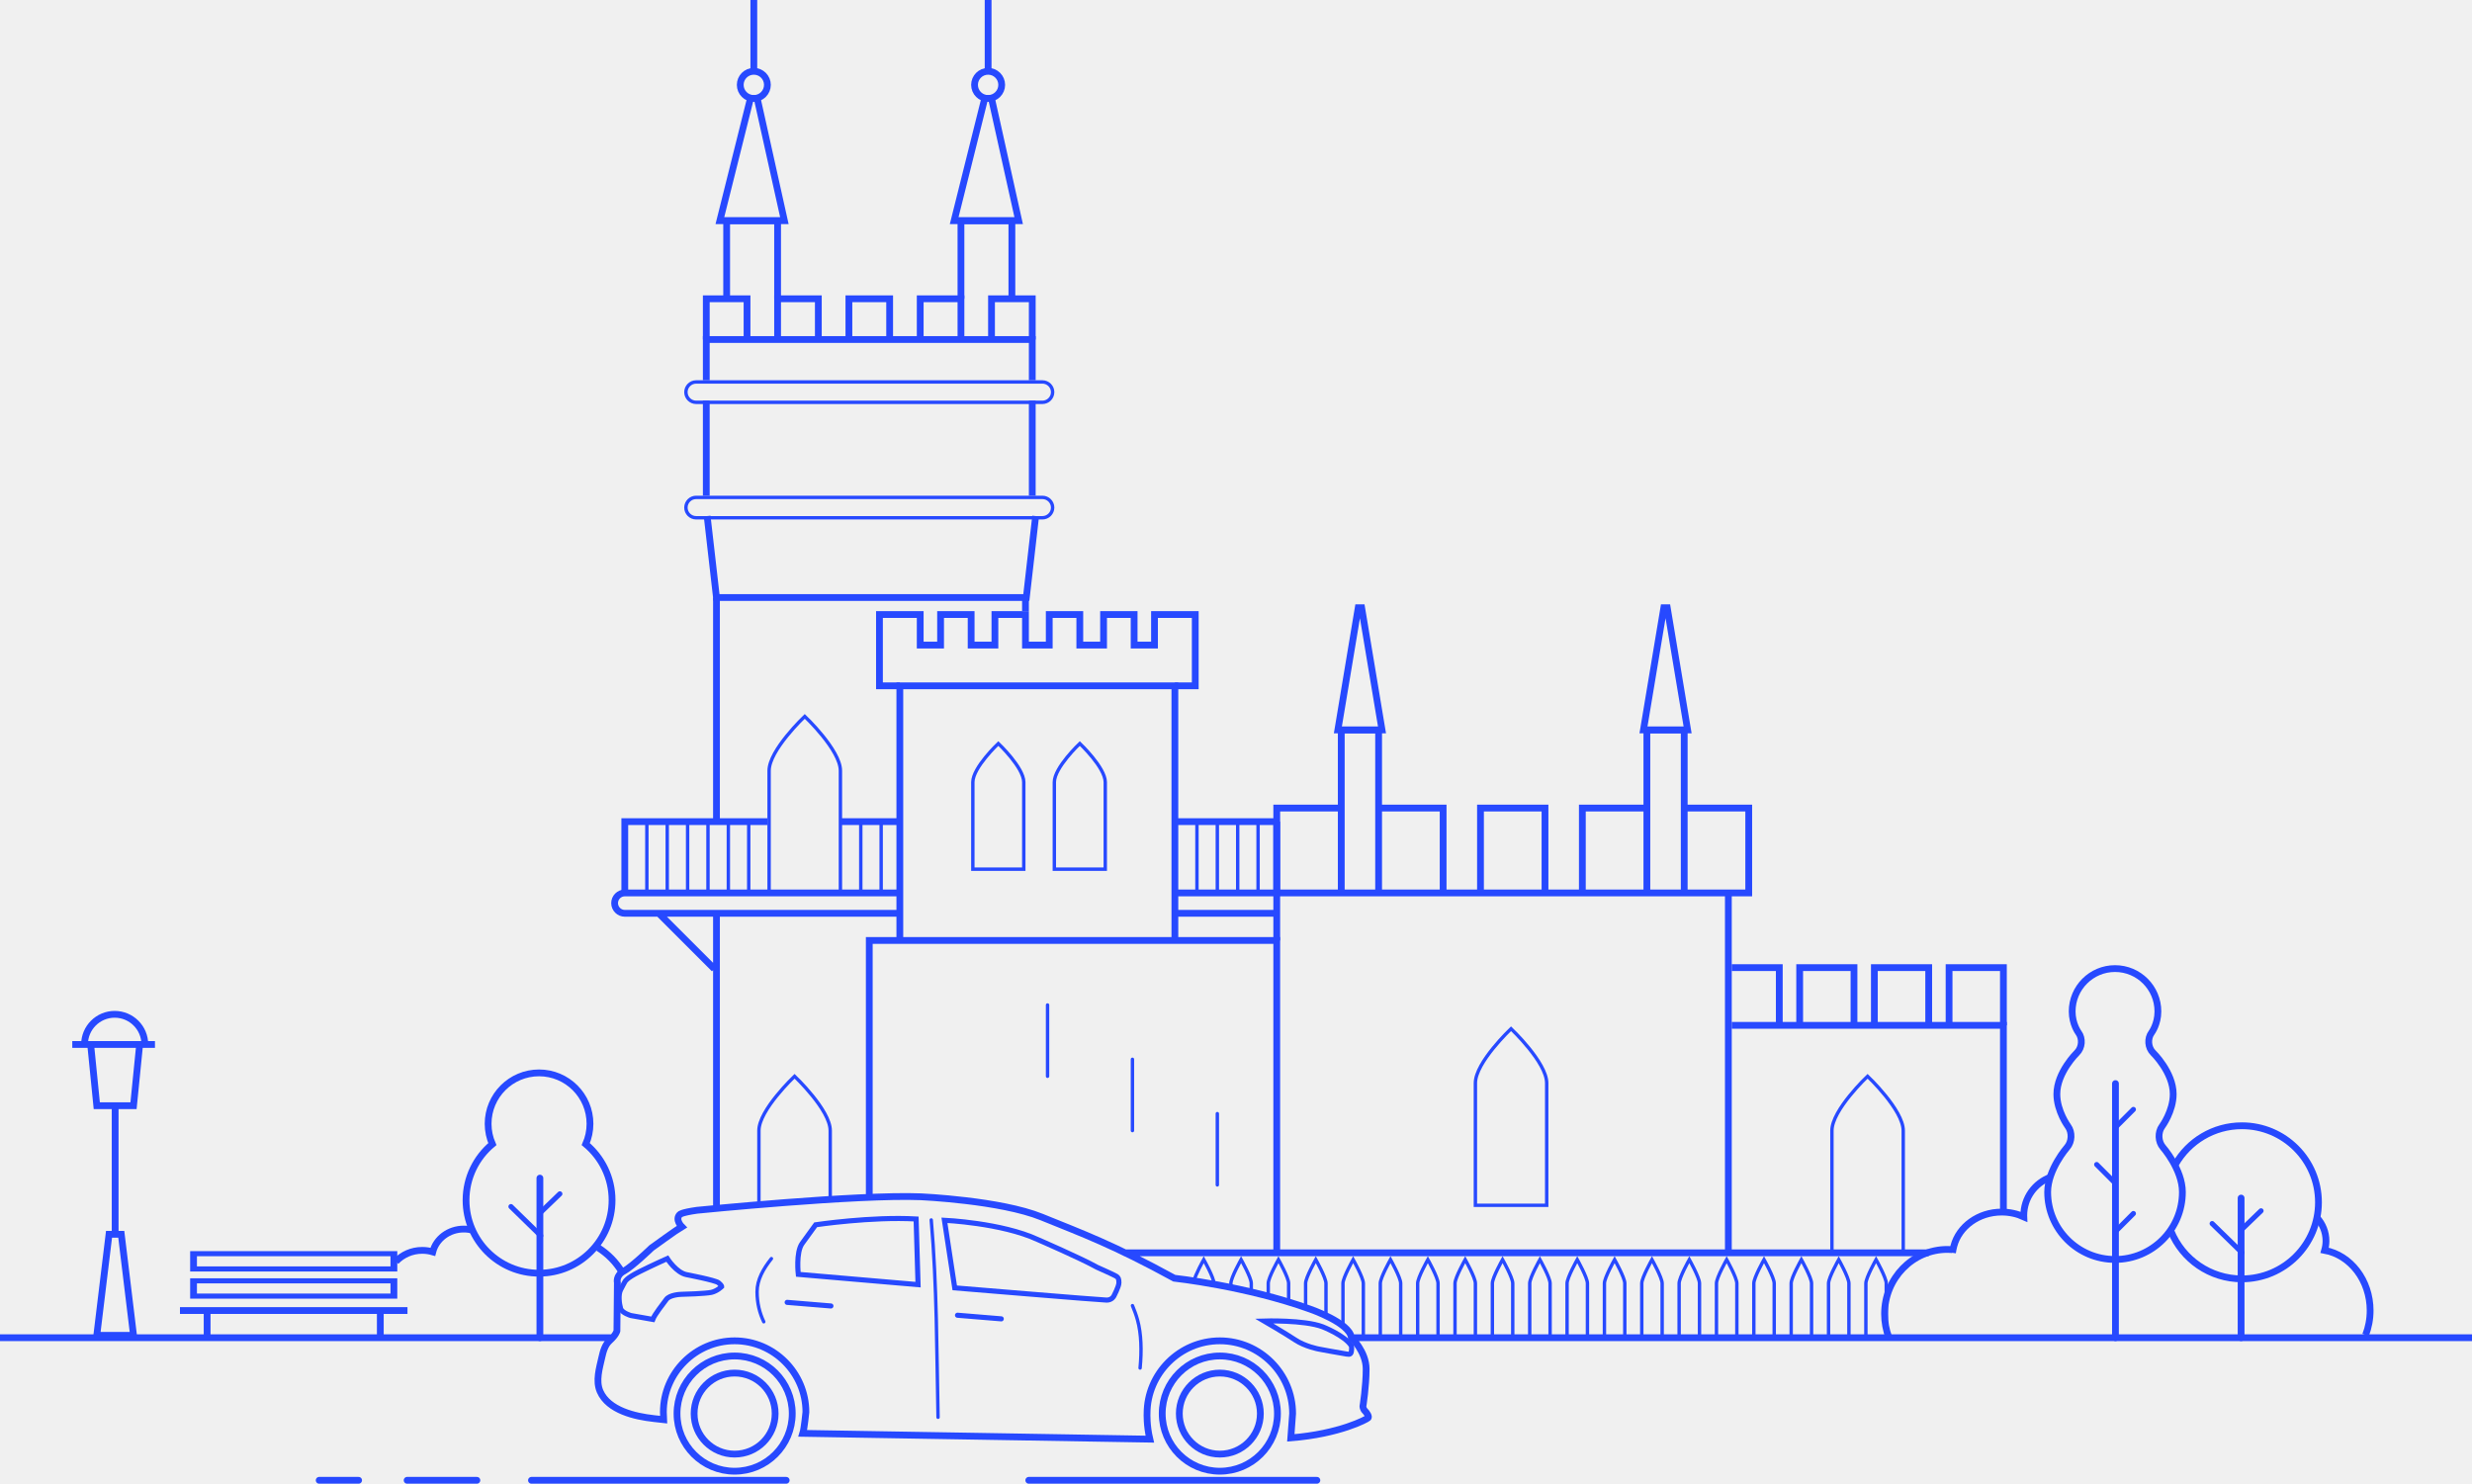
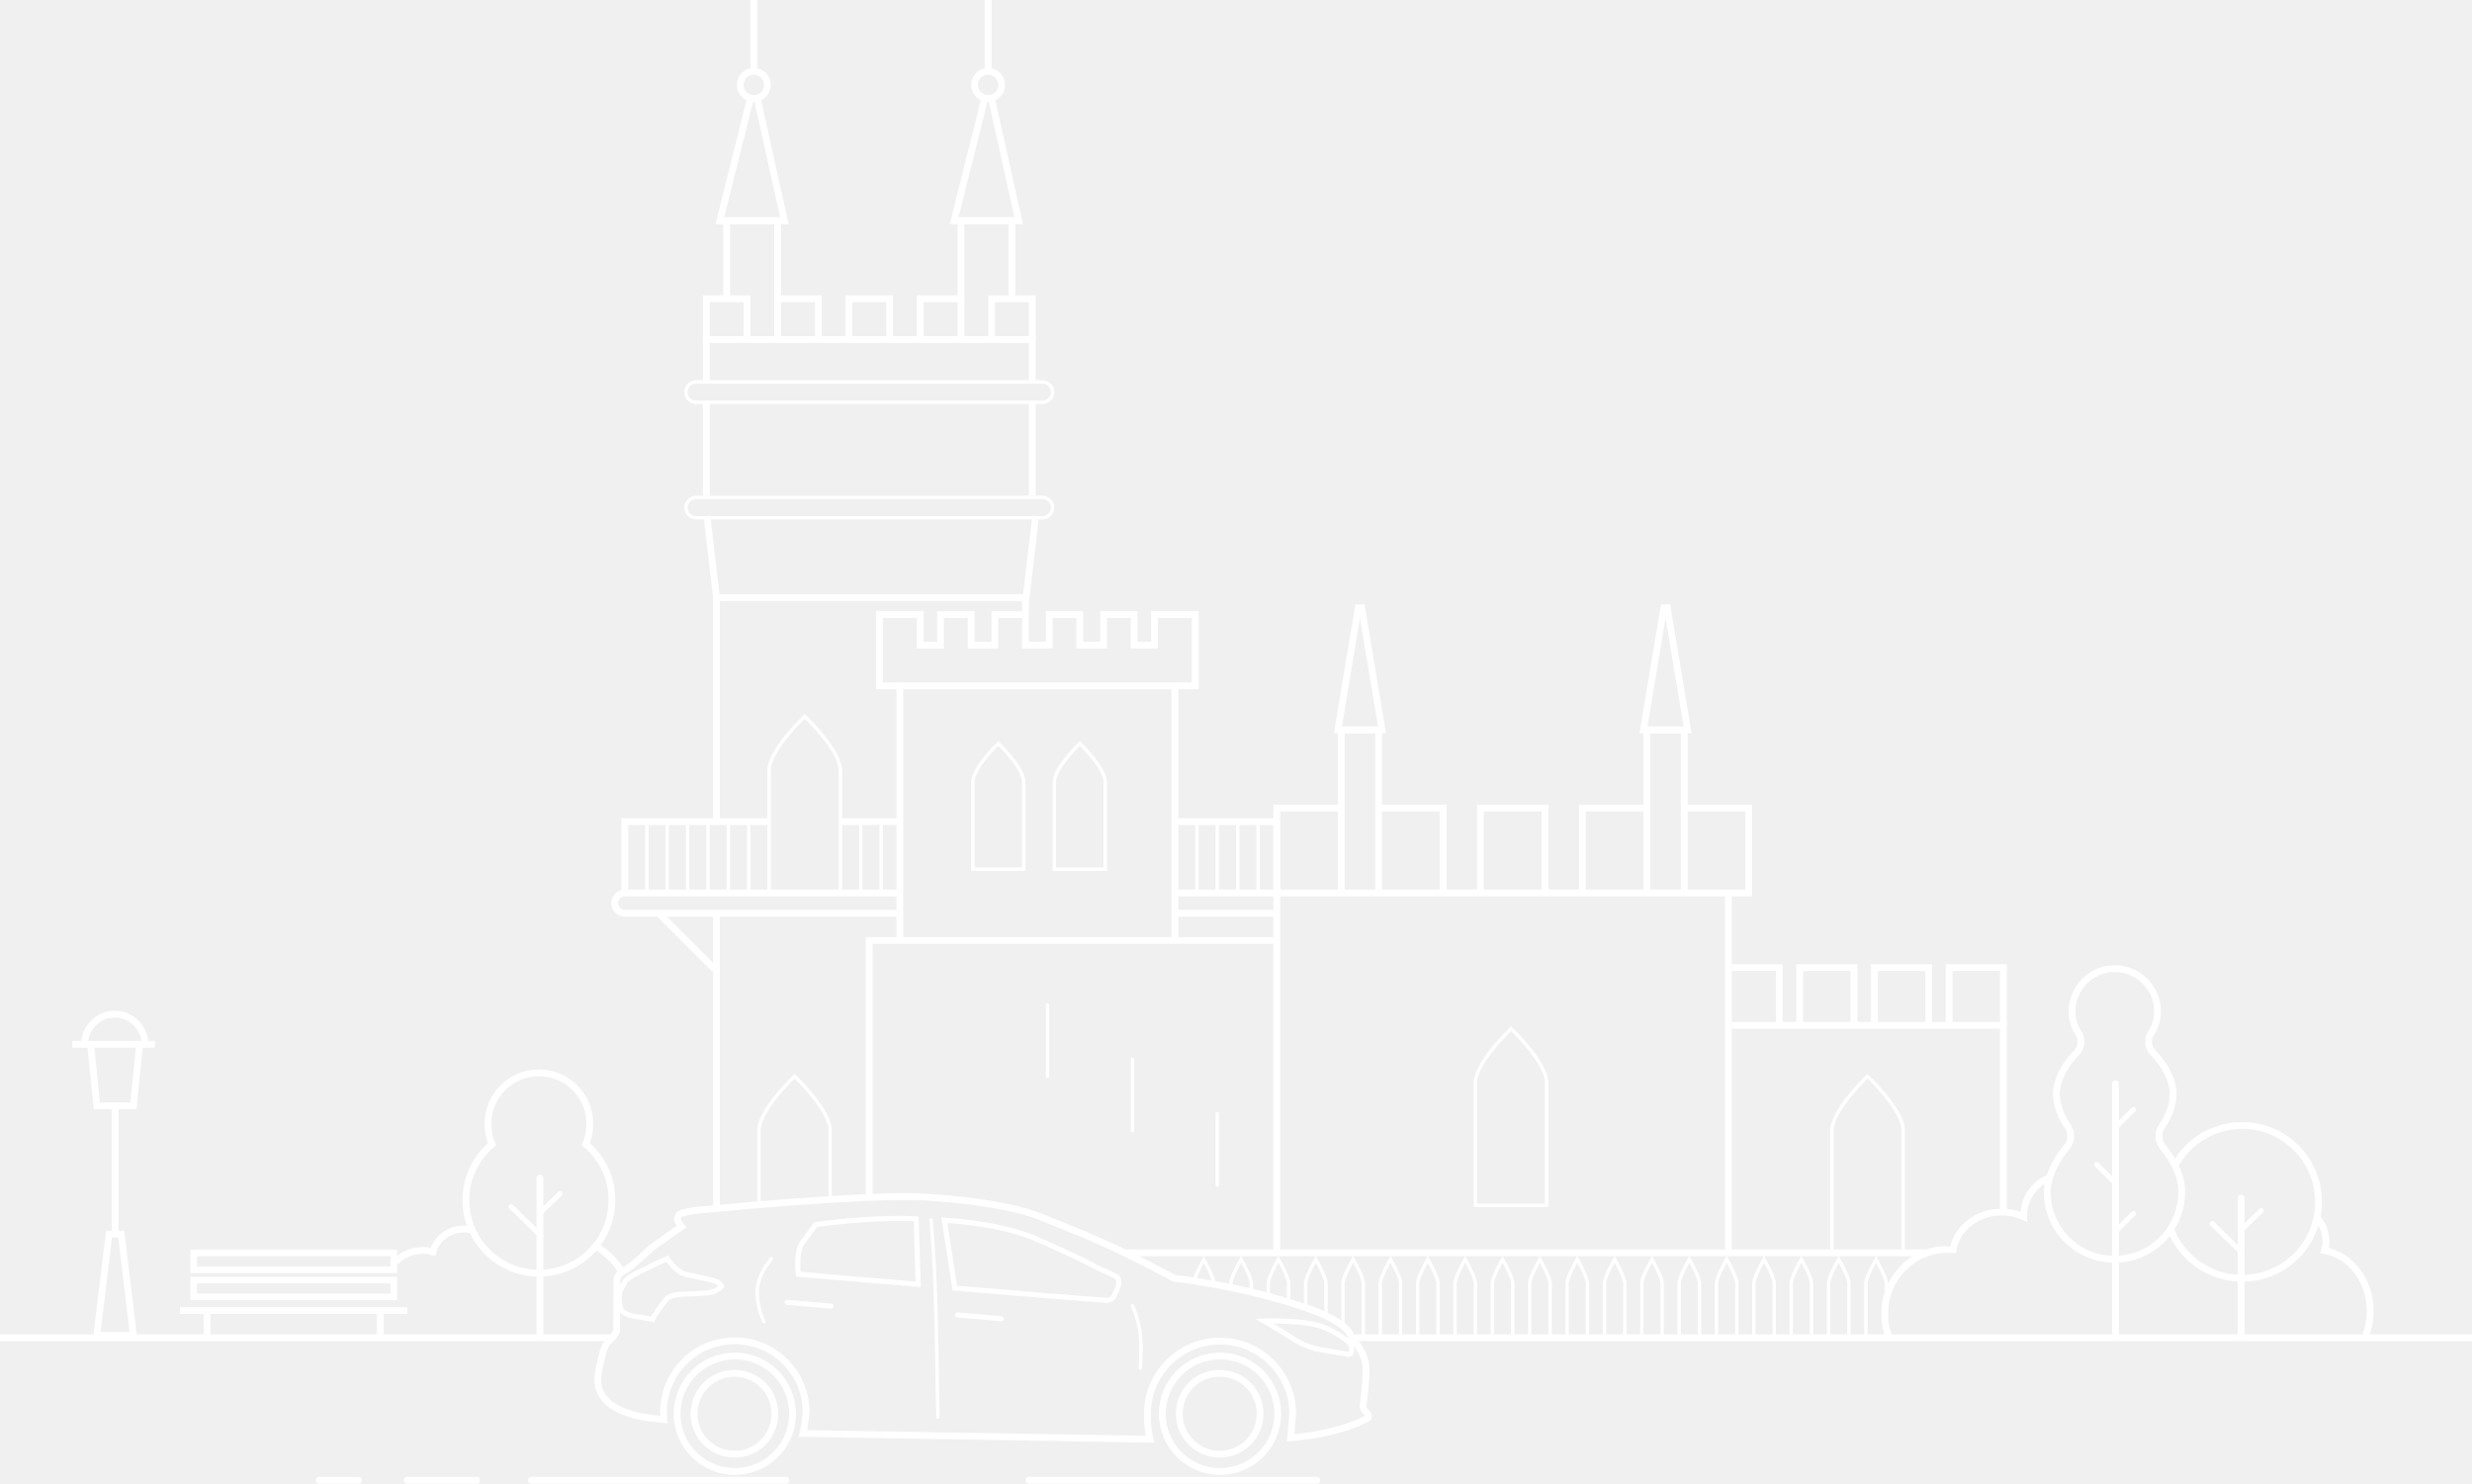
- <svg xmlns="http://www.w3.org/2000/svg" xmlns:xlink="http://www.w3.org/1999/xlink" width="728" height="437" viewBox="0 0 728 437">
-   <defs>
-     <polygon id="group-269-a" points="0 437 728 437 728 0 0 0" />
-   </defs>
-   <g fill="none" fill-rule="evenodd">
-     <path stroke="#2749FF" stroke-width="2" d="M265 269L184 269C182.35 269 181 267.65 181 266 181 264.35 182.35 263 184 263L265 263M211 269L211 356M194 269L210.375 285.375" />
-     <polyline stroke="#2749FF" stroke-width="2" points="256 352 256 277 376 277 376 369" />
-     <path stroke="#2749FF" stroke-linecap="round" d="M308.5 296L308.5 317M333.5 312L333.5 333M358.5 328L358.5 349" />
-     <polyline stroke="#2749FF" stroke-width="2" points="265 277 265 202 346 202 346 277" />
-     <path stroke="#2749FF" d="M244.5,353 L244.5,333 C244.5,326.925 234,317 234,317 C234,317 223.5,326.925 223.5,333 L223.5,355" />
-     <polyline stroke="#2749FF" stroke-width="2" points="184 263 184 242 226 242" />
-     <path stroke="#2749FF" d="M247.5 263L247.5 227C247.5 220.925 237 211 237 211 237 211 226.5 220.925 226.5 227L226.5 263M417.5 393.938L417.5 377.981C417.5 376.329 420.5 371 420.5 371 420.5 371 423.5 376.329 423.5 377.981L423.5 394M428.5 393.938L428.5 377.981C428.5 376.329 431.5 371 431.5 371 431.5 371 434.5 376.329 434.5 377.981L434.5 394M439.5 393.938L439.5 377.981C439.5 376.329 442.5 371 442.5 371 442.5 371 445.5 376.329 445.5 377.981L445.5 394M450.5 393.938L450.5 377.981C450.5 376.329 453.5 371 453.5 371 453.5 371 456.5 376.329 456.5 377.981L456.5 394M461.5 393.938L461.5 377.981C461.5 376.329 464.5 371 464.5 371 464.5 371 467.5 376.329 467.5 377.981L467.5 394M472.5 393.938L472.5 377.981C472.5 376.329 475.5 371 475.5 371 475.5 371 478.5 376.329 478.5 377.981L478.5 394M483.5 393.938L483.5 377.981C483.5 376.329 486.5 371 486.5 371 486.5 371 489.5 376.329 489.5 377.981L489.5 394M494.5 393.938L494.5 377.981C494.5 376.329 497.5 371 497.5 371 497.5 371 500.5 376.329 500.5 377.981L500.5 394M505.5 393.938L505.5 377.981C505.5 376.329 508.5 371 508.5 371 508.5 371 511.5 376.329 511.5 377.981L511.5 394M516.5 393.938L516.5 377.981C516.5 376.329 519.5 371 519.5 371 519.5 371 522.5 376.329 522.5 377.981L522.5 394M527.5 393.938L527.5 377.981C527.5 376.329 530.5 371 530.5 371 530.5 371 533.5 376.329 533.5 377.981L533.5 394M538.5 393.938L538.5 377.981C538.5 376.329 541.5 371 541.5 371 541.5 371 544.5 376.329 544.5 377.981L544.5 394M549.5 393.938L549.5 377.981C549.5 376.329 552.5 371 552.5 371 552.5 371 555.5 376.329 555.5 377.981L555.5 394M190.5 242L190.5 263M196.5 242L196.5 263M202.5 242L202.5 263M208.5 242L208.5 263M214.5 242L214.5 263M220.5 242L220.5 263M253.5 242L253.5 263M259.5 242L259.5 263M352.5 242L352.5 263M358.5 242L358.5 263M364.5 242L364.5 263M370.5 242L370.5 263M301.5 256L301.5 230.385C301.5 226.062 294 219 294 219 294 219 286.5 226.062 286.5 230.385L286.5 256 301.5 256zM325.5 256L325.5 230.385C325.5 226.062 318 219 318 219 318 219 310.5 226.062 310.5 230.385L310.5 256 325.5 256zM560.5 369L560.5 333C560.5 326.925 550 317 550 317 550 317 539.5 326.925 539.5 333L539.5 369" />
-     <polygon stroke="#2749FF" stroke-width="2" points="394 215 400 179 401 179 407 215" />
-     <polyline stroke="#2749FF" stroke-width="2" points="395 263 395 215 406 215 406 263" />
-     <polygon stroke="#2749FF" stroke-width="2" points="484 215 490 179 491 179 497 215" />
-     <polyline stroke="#2749FF" stroke-width="2" points="485 263 485 215 496 215 496 263" />
-     <polyline stroke="#2749FF" stroke-width="2" points="376 263 376 238 395 238" />
-     <polyline stroke="#2749FF" stroke-width="2" points="406 238 425 238 425 263" />
-     <polyline stroke="#2749FF" stroke-width="2" points="436 263 436 238 455 238 455 263" />
-     <polyline stroke="#2749FF" stroke-width="2" points="466 263 466 238 485 238" />
-     <polyline stroke="#2749FF" stroke-width="2" points="376 263 509 263 515 263 515 238 496 238" />
-     <path stroke="#2749FF" d="M307 152.5L205 152.5C203.35 152.5 202 151.15 202 149.5 202 147.85 203.35 146.5 205 146.5L307 146.5C308.65 146.5 310 147.85 310 149.5 310 151.15 308.65 152.5 307 152.5zM307 118.5L205 118.5C203.35 118.5 202 117.15 202 115.5 202 113.85 203.35 112.5 205 112.5L307 112.5C308.65 112.5 310 113.85 310 115.5 310 117.15 308.65 118.5 307 118.5z" />
-     <polyline stroke="#2749FF" stroke-width="2" points="208.25 152 211 176 302.25 176 305 152" />
-     <path stroke="#2749FF" stroke-width="2" d="M211 176L211 242M302 176L302 180" />
-     <path stroke="#2749FF" d="M455.5,355 L455.5,319 C455.5,312.925 445,303 445,303 C445,303 434.5,312.925 434.5,319 L434.5,355 L455.5,355 Z" />
-     <path stroke="#2749FF" stroke-width="2" d="M346 242L376 242M346 263L376 263M346 269L376 269" />
-     <polyline stroke="#2749FF" stroke-width="2" points="208 100 208 88 220 88 220 100" />
-     <polyline stroke="#2749FF" stroke-width="2" points="229 100 229 88 241 88 241 100" />
-     <polyline stroke="#2749FF" stroke-width="2" points="250 100 250 88 262 88 262 100" />
-     <polyline stroke="#2749FF" stroke-width="2" points="271 100 271 88 283 88 283 100" />
-     <polyline stroke="#2749FF" stroke-width="2" points="292 100 292 88 304 88 304 100" />
-     <polyline stroke="#2749FF" stroke-width="2" points="208 112 208 100 304 100 304 112" />
-     <polygon stroke="#2749FF" stroke-width="2" points="212 65 221 29 223 29 231 65" />
-     <polyline stroke="#2749FF" stroke-width="2" points="214 88 214 65 229 65 229 88" />
-     <polyline stroke="#2749FF" stroke-width="2" points="510 302 590 302 590 356.938" />
-     <polyline stroke="#2749FF" stroke-width="2" points="574 302 574 285 590 285 590 302" />
-     <polyline stroke="#2749FF" stroke-width="2" points="552 302 552 285 568 285 568 302" />
-     <polyline stroke="#2749FF" stroke-width="2" points="530 302 530 285 546 285 546 302" />
-     <polyline stroke="#2749FF" stroke-width="2" points="510 285 524 285 524 302" />
-     <path stroke="#2749FF" stroke-width="2" d="M222 0L222 21M226 25C226 27.209 224.209 29 222 29 219.791 29 218 27.209 218 25 218 22.791 219.791 21 222 21 224.209 21 226 22.791 226 25z" />
-     <polygon stroke="#2749FF" stroke-width="2" points="281 65 290 29 292 29 300 65" />
-     <polyline stroke="#2749FF" stroke-width="2" points="283 88 283 65 298 65 298 88" />
-     <path stroke="#2749FF" stroke-width="2" d="M291 0L291 21M295 25C295 27.209 293.209 29 291 29 288.791 29 287 27.209 287 25 287 22.791 288.791 21 291 21 293.209 21 295 22.791 295 25z" />
-     <polyline stroke="#2749FF" stroke-width="2" points="265 202 259 202 259 181 271 181 271 190 277 190 277 181 286 181 286 190 293 190 293 181 302 181 302 190 309 190 309 181 318 181 318 190 325 190 325 181 334 181 334 190 340 190 340 181 352 181 352 202 346 202" />
-     <path stroke="#2749FF" stroke-width="2" d="M331 369L568 369M728 394L398 394M180 394L0 394M208 146L208 118M304 118L304 146M509 369L509 263M247.75 242L265.75 242M376 242L376 277M380.673 416.353C380.673 404.565 371.028 394.918 359.239 394.918 347.451 394.918 337.806 404.565 337.806 416.353 337.806 416.353 337.649 419.798 338.621 423.88L236.423 422.173C236.848 420.851 237.337 415.906 237.337 415.906 237.337 404.363 227.892 394.918 216.349 394.918 204.806 394.918 195.362 404.363 195.362 415.906L195.452 418.139C195.452 418.139 192.497 417.81 192.496 417.81 186.985 417.197 179.178 415.423 176.732 409.832 175.361 406.7 176.531 402.966 177.228 399.863 177.629 398.082 178.13 396.139 179.54 394.872 181.436 393.164 181.681 392.026 181.681 392.026L181.816 377.805C181.816 377.805 181.247 375.719 183.712 374.392 186.176 373.065 191.865 367.567 191.865 367.567 191.865 367.567 199.449 362.068 200.776 361.31 200.776 361.31 198.691 359.224 200.207 357.707 200.207 357.707 200.587 357.139 205.232 356.474 205.232 356.474 252.444 351.735 271.215 352.493 271.215 352.493 294.632 353.536 306.767 358.466 318.902 363.396 327.813 366.62 345.826 376.478 345.826 376.478 366.872 378.753 385.833 385.58 385.833 385.58 397.399 389.562 397.968 393.921 397.968 393.921 402.329 398.094 402.329 403.212 402.329 408.332 401.381 414.209 401.381 414.209 401.381 414.209 401.381 414.969 401.949 415.538 402.518 416.106 403.277 417.245 402.898 417.623 402.518 418.002 394.555 422.363 380.145 423.5L380.673 416.353z" />
-     <path stroke="#2749FF" stroke-linecap="round" stroke-width="1.5" d="M278.136 359.414C278.136 359.414 295.011 360.172 305.629 365.101 305.629 365.101 318.333 370.601 323.073 373.255 323.073 373.255 328.193 375.53 328.761 375.909 329.33 376.289 329.52 376.668 329.52 377.806 329.52 378.943 328.003 381.787 328.003 381.787 328.003 381.787 327.434 382.925 325.917 382.925 324.4 382.925 281.17 379.322 281.17 379.322L278.136 359.414zM294.871 388.448C290.016 388.049 285.404 387.668 281.983 387.384M244.705 384.655C239.851 384.257 235.238 383.875 231.818 383.592M269.793 359.034L270.363 378.375 235.095 375.341C235.095 375.341 234.337 368.894 236.232 366.239 238.13 363.585 240.214 360.741 240.214 360.741 240.214 360.741 256.711 358.276 269.793 359.034z" />
-     <path stroke="#2749FF" stroke-linecap="round" d="M227.184 370.707C224.801 373.697 222.96 376.917 222.96 380.461 222.961 383.86 223.71 386.722 224.926 389.31M333.511 384.553C334.077 385.918 334.593 387.301 334.987 388.729 336.138 392.901 336.237 397.884 335.758 402.929" />
-     <path stroke="#2749FF" stroke-linecap="round" stroke-width="2" d="M204.416,416.353 C204.416,422.943 209.759,428.286 216.35,428.286 C222.94,428.286 228.283,422.943 228.283,416.353 C228.283,409.762 222.94,404.418 216.35,404.418 C209.759,404.418 204.416,409.762 204.416,416.353 Z" />
-     <path stroke="#2749FF" stroke-linecap="round" stroke-width="2" d="M199.381,416.353 C199.381,425.724 206.978,433.322 216.349,433.322 C225.721,433.322 233.318,425.724 233.318,416.353 C233.318,406.981 225.721,399.385 216.349,399.385 C206.978,399.385 199.381,406.981 199.381,416.353 Z" />
-     <path stroke="#2749FF" stroke-linecap="round" stroke-width="1.5" d="M196.51 370.695C196.51 370.695 199.165 374.867 202.198 375.435 202.198 375.435 210.636 377.047 211.584 377.805 212.532 378.564 212.532 378.943 212.532 378.943 212.532 378.943 211.205 380.27 209.498 380.649 207.792 381.029 201.345 381.218 200.776 381.218 200.207 381.218 197.174 381.408 196.226 382.735 195.278 384.062 192.813 387.096 192.244 388.613L185.797 387.475C185.797 387.475 183.143 386.716 182.763 385.389 182.385 384.062 182.005 381.408 182.763 379.891 183.522 378.375 184.091 377.426 184.091 377.426 184.091 377.426 184.47 376.478 188.262 374.582 192.054 372.686 196.51 370.695 196.51 370.695zM372.276 389.087C372.276 389.087 384.032 388.708 389.53 390.794 389.53 390.794 396.072 393.354 397.968 396.388 397.968 396.388 398.157 396.956 397.968 398.094 397.778 399.232 397.02 398.853 395.693 398.662 394.365 398.473 388.298 397.335 388.298 397.335 388.298 397.335 384.316 396.577 381.472 394.681 378.628 392.785 372.276 389.087 372.276 389.087z" />
-     <path stroke="#2749FF" stroke-linecap="round" d="M274.25,359.319 C275.933,378.765 275.853,397.965 276.252,417.433" />
-     <path stroke="#2749FF" stroke-linecap="round" stroke-width="2" d="M302.977 436L387.818 436M156.515 436L231.532 436M119.899 436L140.44 436M94 436L105.61 436M347.306 416.353C347.306 422.943 352.649 428.286 359.24 428.286 365.83 428.286 371.173 422.943 371.173 416.353 371.173 409.762 365.83 404.418 359.24 404.418 352.649 404.418 347.306 409.762 347.306 416.353z" />
-     <path stroke="#2749FF" stroke-linecap="round" stroke-width="2" d="M342.272,416.353 C342.272,425.724 349.868,433.322 359.24,433.322 C368.611,433.322 376.209,425.724 376.209,416.353 C376.209,406.981 368.611,399.385 359.24,399.385 C349.868,399.385 342.272,406.981 342.272,416.353 Z" />
-     <path stroke="#2749FF" stroke-width="2" d="M696.662 393.216C697.522 391.007 698 388.567 698 386 698 377.059 692.199 369.66 684.603 368.259 684.854 367.379 685 366.457 685 365.5 685 362.886 683.999 360.495 682.344 358.657M575 369C575.106 368.306 575.233 367.653 575.413 366.976 576.932 361.256 582.655 357 589.5 357 591.848 357 594.058 357.512 596.02 358.4 596.016 358.266 596 358.135 596 358 596 352.813 599.291 348.396 603.897 346.72" />
-     <path stroke="#2749FF" stroke-width="2" d="M640.668,342.929 C644.554,336.148 651.865,331.578 660.241,331.578 C672.692,331.578 682.787,341.672 682.787,354.123 C682.787,366.575 672.692,376.669 660.241,376.669 C650.821,376.669 642.75,370.89 639.379,362.685" />
-     <path stroke="#2749FF" stroke-linecap="round" stroke-width="1.5" d="M665.877 356.629L660.032 362.265M651.474 360.386L660.242 368.945" />
-     <path stroke="#2749FF" stroke-linecap="round" stroke-width="2" d="M660,352.871 L660,394" />
-     <path stroke="#2749FF" stroke-width="2" d="M637.003,337.946 C635.55,336.294 635.431,333.494 636.737,331.724 C636.737,331.724 640.008,327.293 640.008,322.256 C640.008,315.842 634.128,310.115 634.128,310.115 C632.552,308.58 632.34,305.882 633.658,304.12 C633.658,304.12 635.5,301.655 635.5,297.907 C635.5,290.934 629.847,285.282 622.874,285.282 C615.901,285.282 610.249,290.934 610.249,297.907 C610.249,301.655 612.091,304.12 612.091,304.12 C613.408,305.882 613.196,308.58 611.62,310.115 C611.62,310.115 605.74,315.842 605.74,322.256 C605.74,327.293 609.011,331.724 609.011,331.724 C610.318,333.494 610.198,336.294 608.745,337.946 C608.745,337.946 603.035,344.439 603.035,351.113 C603.035,362.07 611.917,370.953 622.874,370.953 C633.832,370.953 642.714,362.07 642.714,351.113 C642.714,344.439 637.003,337.946 637.003,337.946 Z" />
-     <path stroke="#2749FF" stroke-linecap="round" stroke-width="1.5" d="M622.875 362.837L628.285 357.426M622.875 332.176L628.285 326.765M622.875 348.408L617.463 342.997" />
+ <svg xmlns="http://www.w3.org/2000/svg" version="1.1" id="Layer_1" x="0px" y="0px" viewBox="0 0 728 437" style="enable-background:new 0 0 728 437;" xml:space="preserve">
+   <style type="text/css">
+ 	.st0{fill:none;stroke:#FFFFFF;stroke-width:2;}
+ 	.st1{fill:none;stroke:#FFFFFF;stroke-linecap:round;}
+ 	.st2{fill:none;stroke:#FFFFFF;}
+ 	.st3{fill:none;stroke:#FFFFFF;stroke-width:1.5;stroke-linecap:round;}
+ 	.st4{fill:none;stroke:#FFFFFF;stroke-width:2;stroke-linecap:round;}
+ 	.st5{fill:#FFFFFF;}
+ 	.st6{filter:url(#Adobe_OpacityMaskFilter);}
+ 	.st7{mask:url(#group-269-b_1_);fill:none;stroke:#FFFFFF;stroke-width:2;}
+ 	.st8{filter:url(#Adobe_OpacityMaskFilter_1_);}
+ 	.st9{mask:url(#group-269-b_2_);fill:none;stroke:#FFFFFF;stroke-width:2;}
+ 	.st10{filter:url(#Adobe_OpacityMaskFilter_2_);}
+ 	.st11{mask:url(#group-269-b_3_);fill:none;stroke:#FFFFFF;}
+ 	.st12{filter:url(#Adobe_OpacityMaskFilter_3_);}
+ 	.st13{mask:url(#group-269-b_4_);fill:none;stroke:#FFFFFF;stroke-width:2;}
+ </style>
+   <g>
+     <path class="st0" d="M265,269h-81c-1.6,0-3-1.4-3-3s1.4-3,3-3h81 M211,269v87 M194,269l16.4,16.4" />
+     <polyline class="st0" points="256,352 256,277 376,277 376,369  " />
+     <path class="st1" d="M308.5,296v21 M333.5,312v21 M358.5,328v21" />
+     <polyline class="st0" points="265,277 265,202 346,202 346,277  " />
+     <path class="st2" d="M244.5,353v-20c0-6.1-10.5-16-10.5-16s-10.5,9.9-10.5,16v22" />
+     <polyline class="st0" points="184,263 184,242 226,242  " />
+     <path class="st2" d="M247.5,263v-36c0-6.1-10.5-16-10.5-16s-10.5,9.9-10.5,16v36 M417.5,393.9v-16c0-1.7,3-7,3-7s3,5.3,3,7v16    M428.5,393.9v-16c0-1.7,3-7,3-7s3,5.3,3,7v16 M439.5,393.9v-16c0-1.7,3-7,3-7s3,5.3,3,7v16 M450.5,393.9v-16c0-1.7,3-7,3-7   s3,5.3,3,7v16 M461.5,393.9v-16c0-1.7,3-7,3-7s3,5.3,3,7v16 M472.5,393.9v-16c0-1.7,3-7,3-7s3,5.3,3,7v16 M483.5,393.9v-16   c0-1.7,3-7,3-7s3,5.3,3,7v16 M494.5,393.9v-16c0-1.7,3-7,3-7s3,5.3,3,7v16 M505.5,393.9v-16c0-1.7,3-7,3-7s3,5.3,3,7v16    M516.5,393.9v-16c0-1.7,3-7,3-7s3,5.3,3,7v16 M527.5,393.9v-16c0-1.7,3-7,3-7s3,5.3,3,7v16 M538.5,393.9v-16c0-1.7,3-7,3-7   s3,5.3,3,7v16 M549.5,393.9v-16c0-1.7,3-7,3-7s3,5.3,3,7v16 M190.5,242v21 M196.5,242v21 M202.5,242v21 M208.5,242v21 M214.5,242   v21 M220.5,242v21 M253.5,242v21 M259.5,242v21 M352.5,242v21 M358.5,242v21 M364.5,242v21 M370.5,242v21 M301.5,256v-25.6   c0-4.3-7.5-11.4-7.5-11.4s-7.5,7.1-7.5,11.4V256H301.5z M325.5,256v-25.6c0-4.3-7.5-11.4-7.5-11.4s-7.5,7.1-7.5,11.4V256H325.5z    M560.5,369v-36c0-6.1-10.5-16-10.5-16s-10.5,9.9-10.5,16v36" />
+     <polygon class="st0" points="394,215 400,179 401,179 407,215  " />
+     <polyline class="st0" points="395,263 395,215 406,215 406,263  " />
+     <polygon class="st0" points="484,215 490,179 491,179 497,215  " />
+     <polyline class="st0" points="485,263 485,215 496,215 496,263  " />
+     <polyline class="st0" points="376,263 376,238 395,238  " />
+     <polyline class="st0" points="406,238 425,238 425,263  " />
+     <polyline class="st0" points="436,263 436,238 455,238 455,263  " />
+     <polyline class="st0" points="466,263 466,238 485,238  " />
+     <polyline class="st0" points="376,263 509,263 515,263 515,238 496,238  " />
+     <path class="st2" d="M307,152.5H205c-1.6,0-3-1.4-3-3s1.4-3,3-3h102c1.6,0,3,1.4,3,3S308.6,152.5,307,152.5z M307,118.5H205   c-1.6,0-3-1.3-3-3s1.4-3,3-3h102c1.6,0,3,1.3,3,3S308.6,118.5,307,118.5z" />
+     <polyline class="st0" points="208.2,152 211,176 302.2,176 305,152  " />
+     <path class="st0" d="M211,176v66 M302,176v4" />
+     <path class="st2" d="M455.5,355v-36c0-6.1-10.5-16-10.5-16s-10.5,9.9-10.5,16v36H455.5z" />
+     <path class="st0" d="M346,242h30 M346,263h30 M346,269h30" />
+     <polyline class="st0" points="208,100 208,88 220,88 220,100  " />
+     <polyline class="st0" points="229,100 229,88 241,88 241,100  " />
+     <polyline class="st0" points="250,100 250,88 262,88 262,100  " />
+     <polyline class="st0" points="271,100 271,88 283,88 283,100  " />
+     <polyline class="st0" points="292,100 292,88 304,88 304,100  " />
+     <polyline class="st0" points="208,112 208,100 304,100 304,112  " />
+     <polygon class="st0" points="212,65 221,29 223,29 231,65  " />
+     <polyline class="st0" points="214,88 214,65 229,65 229,88  " />
+     <polyline class="st0" points="510,302 590,302 590,356.9  " />
+     <polyline class="st0" points="574,302 574,285 590,285 590,302  " />
+     <polyline class="st0" points="552,302 552,285 568,285 568,302  " />
+     <polyline class="st0" points="530,302 530,285 546,285 546,302  " />
+     <polyline class="st0" points="510,285 524,285 524,302  " />
+     <path class="st0" d="M222,0v21 M226,25c0,2.2-1.8,4-4,4s-4-1.8-4-4s1.8-4,4-4S226,22.8,226,25z" />
+     <polygon class="st0" points="281,65 290,29 292,29 300,65  " />
+     <polyline class="st0" points="283,88 283,65 298,65 298,88  " />
+     <path class="st0" d="M291,0v21 M295,25c0,2.2-1.8,4-4,4s-4-1.8-4-4s1.8-4,4-4S295,22.8,295,25z" />
+     <polyline class="st0" points="265,202 259,202 259,181 271,181 271,190 277,190 277,181 286,181 286,190 293,190 293,181 302,181    302,190 309,190 309,181 318,181 318,190 325,190 325,181 334,181 334,190 340,190 340,181 352,181 352,202 346,202  " />
+     <path class="st0" d="M331,369h237 M728,394H398 M180,394H0 M208,146v-28 M304,118v28 M509,369V263 M247.8,242h18 M376,242v35    M380.7,416.4c0-11.8-9.6-21.4-21.4-21.4c-11.8,0-21.4,9.6-21.4,21.4c0,0-0.2,3.4,0.8,7.5l-102.2-1.7c0.4-1.3,0.9-6.3,0.9-6.3   c0-11.5-9.4-21-21-21s-21,9.4-21,21l0.1,2.2c0,0-3-0.3-3-0.3c-5.5-0.6-13.3-2.4-15.8-8c-1.4-3.1-0.2-6.9,0.5-10   c0.4-1.8,0.9-3.7,2.3-5c1.9-1.7,2.1-2.8,2.1-2.8l0.1-14.2c0,0-0.6-2.1,1.9-3.4c2.5-1.3,8.2-6.8,8.2-6.8s7.6-5.5,8.9-6.3   c0,0-2.1-2.1-0.6-3.6c0,0,0.4-0.6,5-1.2c0,0,47.2-4.7,66-4c0,0,23.4,1,35.6,6c12.1,4.9,21,8.2,39.1,18c0,0,21,2.3,40,9.1   c0,0,11.6,4,12.1,8.3c0,0,4.4,4.2,4.4,9.3c0,5.1-0.9,11-0.9,11s0,0.8,0.6,1.3c0.6,0.6,1.3,1.7,0.9,2.1c-0.4,0.4-8.3,4.7-22.8,5.9   L380.7,416.4z" />
+     <path class="st3" d="M278.1,359.4c0,0,16.9,0.8,27.5,5.7c0,0,12.7,5.5,17.4,8.2c0,0,5.1,2.3,5.7,2.7c0.6,0.4,0.8,0.8,0.8,1.9   c0,1.1-1.5,4-1.5,4s-0.6,1.1-2.1,1.1s-44.7-3.6-44.7-3.6L278.1,359.4z M294.9,388.4c-4.9-0.4-9.5-0.8-12.9-1.1 M244.7,384.7   c-4.9-0.4-9.5-0.8-12.9-1.1 M269.8,359l0.6,19.3l-35.3-3c0,0-0.8-6.4,1.1-9.1c1.9-2.7,4-5.5,4-5.5S256.7,358.3,269.8,359z" />
+     <path class="st1" d="M227.2,370.7c-2.4,3-4.2,6.2-4.2,9.8c0,3.4,0.8,6.3,2,8.8 M333.5,384.6c0.6,1.4,1.1,2.7,1.5,4.2   c1.2,4.2,1.2,9.2,0.8,14.2" />
+     <path class="st4" d="M204.4,416.4c0,6.6,5.3,11.9,11.9,11.9c6.6,0,11.9-5.3,11.9-11.9s-5.3-11.9-11.9-11.9   C209.8,404.4,204.4,409.8,204.4,416.4z" />
+     <path class="st4" d="M199.4,416.4c0,9.4,7.6,17,17,17c9.4,0,17-7.6,17-17s-7.6-17-17-17C207,399.4,199.4,407,199.4,416.4z" />
+     <path class="st3" d="M196.5,370.7c0,0,2.7,4.2,5.7,4.7c0,0,8.4,1.6,9.4,2.4c0.9,0.8,0.9,1.1,0.9,1.1s-1.3,1.3-3,1.7   c-1.7,0.4-8.2,0.6-8.7,0.6s-3.6,0.2-4.6,1.5s-3.4,4.4-4,5.9l-6.4-1.1c0,0-2.7-0.8-3-2.1c-0.4-1.3-0.8-4,0-5.5   c0.8-1.5,1.3-2.5,1.3-2.5s0.4-0.9,4.2-2.8C192.1,372.7,196.5,370.7,196.5,370.7z M372.3,389.1c0,0,11.8-0.4,17.3,1.7   c0,0,6.5,2.6,8.4,5.6c0,0,0.2,0.6,0,1.7c-0.2,1.1-0.9,0.8-2.3,0.6c-1.3-0.2-7.4-1.3-7.4-1.3s-4-0.8-6.8-2.7   C378.6,392.8,372.3,389.1,372.3,389.1z" />
+     <path class="st1" d="M274.2,359.3c1.7,19.4,1.6,38.6,2,58.1" />
+     <path class="st4" d="M303,436h84.8 M156.5,436h75 M119.9,436h20.5 M94,436h11.6 M347.3,416.4c0,6.6,5.3,11.9,11.9,11.9   c6.6,0,11.9-5.3,11.9-11.9s-5.3-11.9-11.9-11.9C352.6,404.4,347.3,409.8,347.3,416.4z" />
+     <path class="st4" d="M342.3,416.4c0,9.4,7.6,17,17,17c9.4,0,17-7.6,17-17s-7.6-17-17-17C349.9,399.4,342.3,407,342.3,416.4z" />
+     <path class="st0" d="M696.7,393.2c0.9-2.2,1.3-4.6,1.3-7.2c0-8.9-5.8-16.3-13.4-17.7c0.3-0.9,0.4-1.8,0.4-2.8c0-2.6-1-5-2.7-6.8    M575,369c0.1-0.7,0.2-1.3,0.4-2c1.5-5.7,7.2-10,14.1-10c2.3,0,4.6,0.5,6.5,1.4c0-0.1,0-0.3,0-0.4c0-5.2,3.3-9.6,7.9-11.3" />
+     <path class="st0" d="M640.7,342.9c3.9-6.8,11.2-11.4,19.6-11.4c12.5,0,22.5,10.1,22.5,22.5c0,12.5-10.1,22.5-22.5,22.5   c-9.4,0-17.5-5.8-20.9-14" />
+     <path class="st3" d="M665.9,356.6l-5.8,5.6 M651.5,360.4l8.8,8.6" />
+     <path class="st4" d="M660,352.9V394" />
+     <path class="st0" d="M637,337.9c-1.5-1.7-1.6-4.5-0.3-6.2c0,0,3.3-4.4,3.3-9.5c0-6.4-5.9-12.1-5.9-12.1c-1.6-1.5-1.8-4.2-0.5-6   c0,0,1.8-2.5,1.8-6.2c0-7-5.7-12.6-12.6-12.6c-7,0-12.6,5.7-12.6,12.6c0,3.7,1.8,6.2,1.8,6.2c1.3,1.8,1.1,4.5-0.5,6   c0,0-5.9,5.7-5.9,12.1c0,5,3.3,9.5,3.3,9.5c1.3,1.8,1.2,4.6-0.3,6.2c0,0-5.7,6.5-5.7,13.2c0,11,8.9,19.8,19.8,19.8   c11,0,19.8-8.9,19.8-19.8C642.7,344.4,637,337.9,637,337.9z" />
+     <path class="st3" d="M622.9,362.8l5.4-5.4 M622.9,332.2l5.4-5.4 M622.9,348.4l-5.4-5.4" />
    <g transform="translate(622 319)">
-       <path fill="#FFF" d="M1,0.15 L1,75" />
-       <path stroke="#2749FF" stroke-linecap="round" stroke-width="2" d="M1,0.15 L1,75" />
+       <path class="st5" d="M1,0.2V75" />
+       <path class="st4" d="M1,0.2V75" />
    </g>
-     <path stroke="#2749FF" stroke-width="2" d="M183.141 374.641C181.422 371.753 179.006 369.292 176.112 367.467M139.27 362.366C138.421 362.131 137.523 362 136.59 362 132.156 362 128.447 364.865 127.451 368.719 126.472 368.43 125.433 368.275 124.353 368.275 121.263 368.275 118.489 369.548 116.591 371.564" />
-     <path stroke="#2749FF" stroke-width="2" d="M172.503,336.979 C173.301,335.147 173.75,333.127 173.75,331 C173.75,322.716 167.034,316 158.75,316 C150.465,316 143.75,322.716 143.75,331 C143.75,333.127 144.198,335.147 144.996,336.979 C140.264,340.923 137.25,346.858 137.25,353.5 C137.25,365.375 146.876,375 158.75,375 C170.624,375 180.25,365.375 180.25,353.5 C180.25,346.858 177.235,340.923 172.503,336.979 Z" />
-     <path stroke="#2749FF" stroke-linecap="round" stroke-width="1.5" d="M164.877 351.629L159.032 357.265M150.474 355.386L159.242 363.945" />
-     <path stroke="#2749FF" stroke-linecap="round" stroke-width="2" d="M159,347 L159,394" />
-     <path stroke="#2749FF" stroke-width="2" d="M24.894 307.631C24.894 302.727 28.87 298.751 33.773 298.751 38.677 298.751 42.653 302.727 42.653 307.631M21.287 307.631L45.636 307.631" />
-     <polyline stroke="#2749FF" stroke-width="2" points="26.697 307.631 28.501 325.667 39.322 325.667 41.126 307.631" />
-     <path stroke="#2749FF" stroke-width="2" d="M33.912,325.667 L33.912,363.542" />
-     <polygon stroke="#2749FF" stroke-width="2" points="28.501 393.302 32.108 363.542 35.715 363.542 39.323 393.302" />
-     <path stroke="#2749FF" stroke-width="2" d="M53 386L120 386M61 386L61 394M112 386L112 394" />
-     <mask id="group-269-b" fill="#fff">
-       <use xlink:href="#group-269-a" />
+     <path class="st0" d="M183.1,374.6c-1.7-2.9-4.1-5.3-7-7.2 M139.3,362.4c-0.8-0.2-1.7-0.4-2.7-0.4c-4.4,0-8.1,2.9-9.1,6.7   c-1-0.3-2-0.4-3.1-0.4c-3.1,0-5.9,1.3-7.8,3.3" />
+     <path class="st0" d="M172.5,337c0.8-1.8,1.2-3.9,1.2-6c0-8.3-6.7-15-15-15c-8.3,0-15,6.7-15,15c0,2.1,0.4,4.1,1.2,6   c-4.7,3.9-7.7,9.9-7.7,16.5c0,11.9,9.6,21.5,21.5,21.5c11.9,0,21.5-9.6,21.5-21.5C180.3,346.9,177.2,340.9,172.5,337z" />
+     <path class="st3" d="M164.9,351.6l-5.8,5.6 M150.5,355.4l8.8,8.6" />
+     <path class="st4" d="M159,347v47" />
+     <path class="st0" d="M24.9,307.6c0-4.9,4-8.9,8.9-8.9c4.9,0,8.9,4,8.9,8.9 M21.3,307.6h24.3" />
+     <polyline class="st0" points="26.7,307.6 28.5,325.7 39.3,325.7 41.1,307.6  " />
+     <path class="st0" d="M33.9,325.7v37.9" />
+     <polygon class="st0" points="28.5,393.3 32.1,363.5 35.7,363.5 39.3,393.3  " />
+     <path class="st0" d="M53,386h67 M61,386v8 M112,386v8" />
+     <defs>
+       <filter id="Adobe_OpacityMaskFilter" filterUnits="userSpaceOnUse" x="56" y="376" width="61" height="7">
+         <feColorMatrix type="matrix" values="1 0 0 0 0  0 1 0 0 0  0 0 1 0 0  0 0 0 1 0" />
+       </filter>
+     </defs>
+     <mask maskUnits="userSpaceOnUse" x="56" y="376" width="61" height="7" id="group-269-b_1_">
+       <g class="st6">
+         <polygon id="group-269-a_1_" class="st5" points="0,437 728,437 728,0 0,0    " />
+       </g>
    </mask>
-     <polygon stroke="#2749FF" stroke-width="2" points="57 382 116 382 116 377 57 377" mask="url(#group-269-b)" />
-     <polygon stroke="#2749FF" stroke-width="2" points="57 374 116 374 116 369 57 369" mask="url(#group-269-b)" />
-     <path stroke="#2749FF" d="M351.573 377.433C352.031 375.385 354.5 371 354.5 371 354.5 371 357.5 376.329 357.5 377.982M362.5 378.938L362.5 377.981C362.5 376.329 365.5 371 365.5 371 365.5 371 368.5 376.329 368.5 377.981L368.5 381M373.5 381.938L373.5 377.981C373.5 376.329 376.5 371 376.5 371 376.5 371 379.5 376.329 379.5 377.981L379.5 383M384.5 384.938L384.5 377.981C384.5 376.329 387.5 371 387.5 371 387.5 371 390.5 376.329 390.5 377.981L390.5 387M395.5 389.938L395.5 377.981C395.5 376.329 398.5 371 398.5 371 398.5 371 401.5 376.329 401.5 377.981L401.5 394M406.5 393.938L406.5 377.981C406.5 376.329 409.5 371 409.5 371 409.5 371 412.5 376.329 412.5 377.981L412.5 394" mask="url(#group-269-b)" />
-     <path stroke="#2749FF" stroke-width="2" d="M556.258,393.901 C555.446,391.761 555,389.434 555,387 C555,376.506 563.282,368 573.5,368 C573.993,368 574.482,368.019 574.966,368.058" mask="url(#group-269-b)" />
+     <polygon class="st7" points="57,382 116,382 116,377 57,377  " />
+     <defs>
+       <filter id="Adobe_OpacityMaskFilter_1_" filterUnits="userSpaceOnUse" x="56" y="368" width="61" height="7">
+         <feColorMatrix type="matrix" values="1 0 0 0 0  0 1 0 0 0  0 0 1 0 0  0 0 0 1 0" />
+       </filter>
+     </defs>
+     <mask maskUnits="userSpaceOnUse" x="56" y="368" width="61" height="7" id="group-269-b_2_">
+       <g class="st8">
+         <polygon id="group-269-a_2_" class="st5" points="0,437 728,437 728,0 0,0    " />
+       </g>
+     </mask>
+     <polygon class="st9" points="57,374 116,374 116,369 57,369  " />
+     <defs>
+       <filter id="Adobe_OpacityMaskFilter_2_" filterUnits="userSpaceOnUse" x="351.1" y="370" width="61.9" height="24">
+         <feColorMatrix type="matrix" values="1 0 0 0 0  0 1 0 0 0  0 0 1 0 0  0 0 0 1 0" />
+       </filter>
+     </defs>
+     <mask maskUnits="userSpaceOnUse" x="351.1" y="370" width="61.9" height="24" id="group-269-b_3_">
+       <g class="st10">
+         <polygon id="group-269-a_3_" class="st5" points="0,437 728,437 728,0 0,0    " />
+       </g>
+     </mask>
+     <path class="st11" d="M351.6,377.4c0.5-2,2.9-6.4,2.9-6.4s3,5.3,3,7 M362.5,378.9v-1c0-1.7,3-7,3-7s3,5.3,3,7v3 M373.5,381.9v-4   c0-1.7,3-7,3-7s3,5.3,3,7v5 M384.5,384.9v-7c0-1.7,3-7,3-7s3,5.3,3,7v9 M395.5,389.9v-12c0-1.7,3-7,3-7s3,5.3,3,7v16 M406.5,393.9   v-16c0-1.7,3-7,3-7s3,5.3,3,7v16" />
+     <defs>
+       <filter id="Adobe_OpacityMaskFilter_3_" filterUnits="userSpaceOnUse" x="554" y="367" width="21" height="27.3">
+         <feColorMatrix type="matrix" values="1 0 0 0 0  0 1 0 0 0  0 0 1 0 0  0 0 0 1 0" />
+       </filter>
+     </defs>
+     <mask maskUnits="userSpaceOnUse" x="554" y="367" width="21" height="27.3" id="group-269-b_4_">
+       <g class="st12">
+         <polygon id="group-269-a_4_" class="st5" points="0,437 728,437 728,0 0,0    " />
+       </g>
+     </mask>
+     <path class="st13" d="M556.3,393.9c-0.8-2.1-1.3-4.5-1.3-6.9c0-10.5,8.3-19,18.5-19c0.5,0,1,0,1.5,0.1" />
  </g>
</svg>
